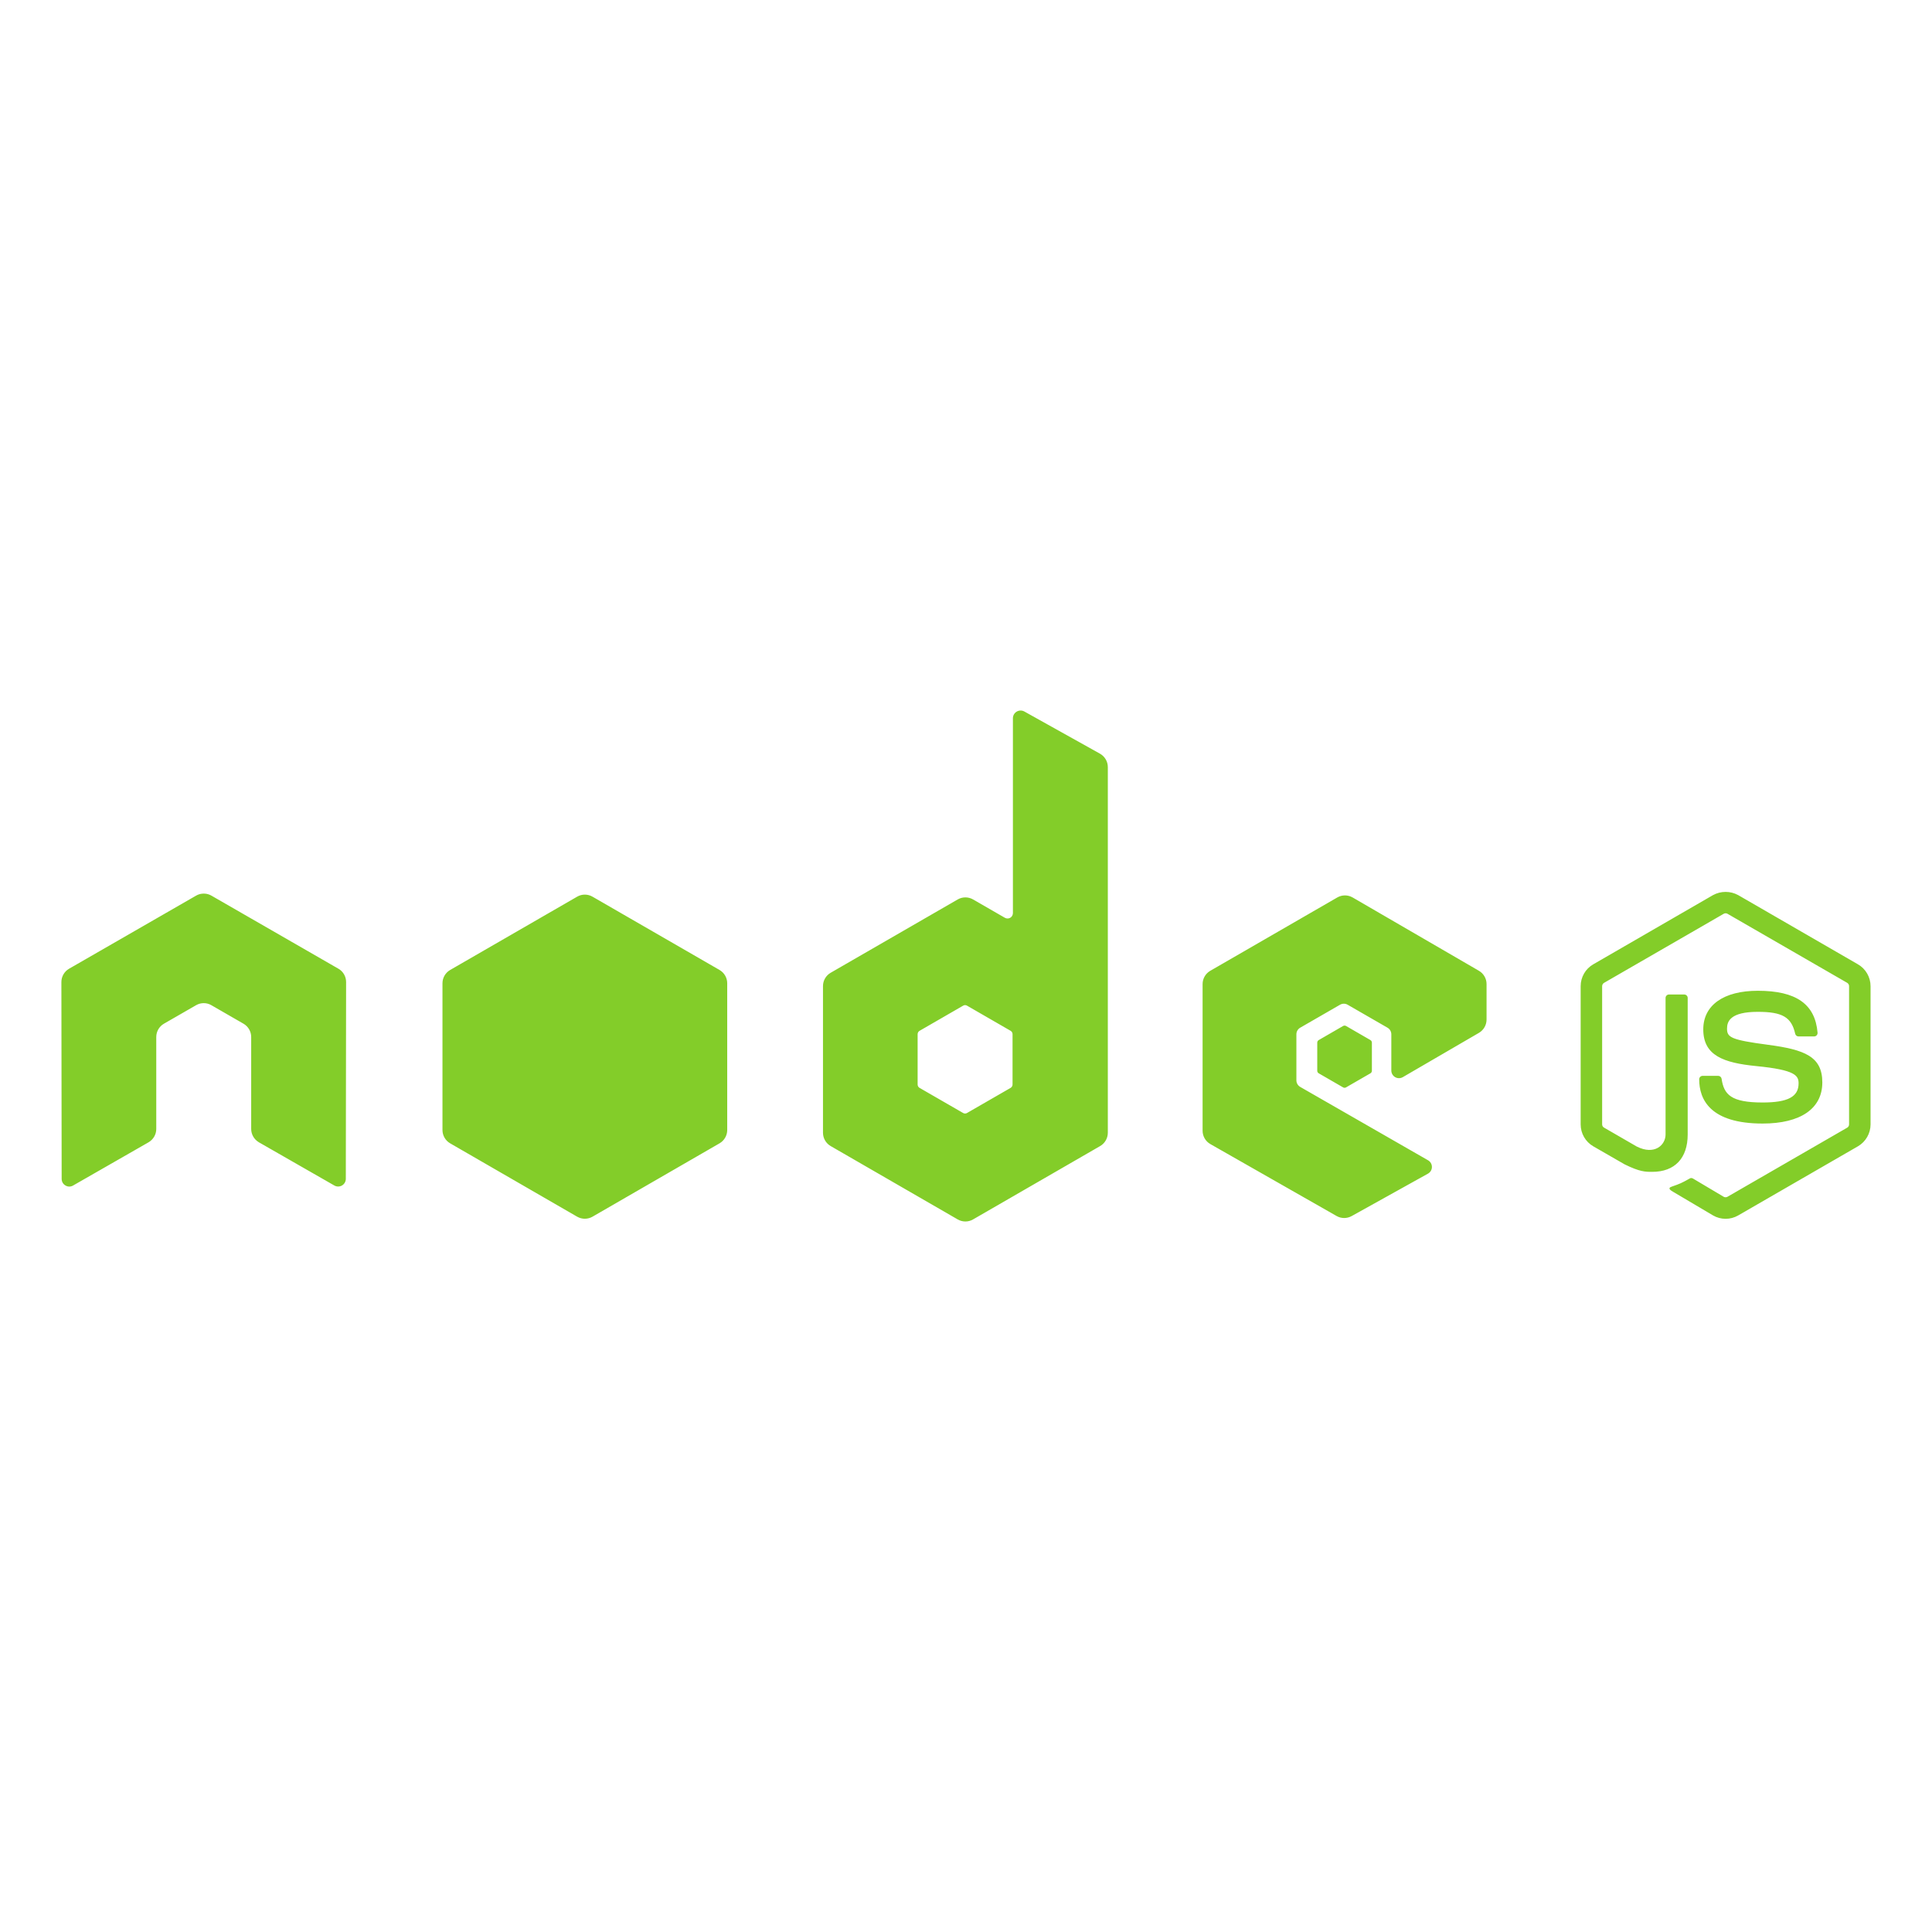
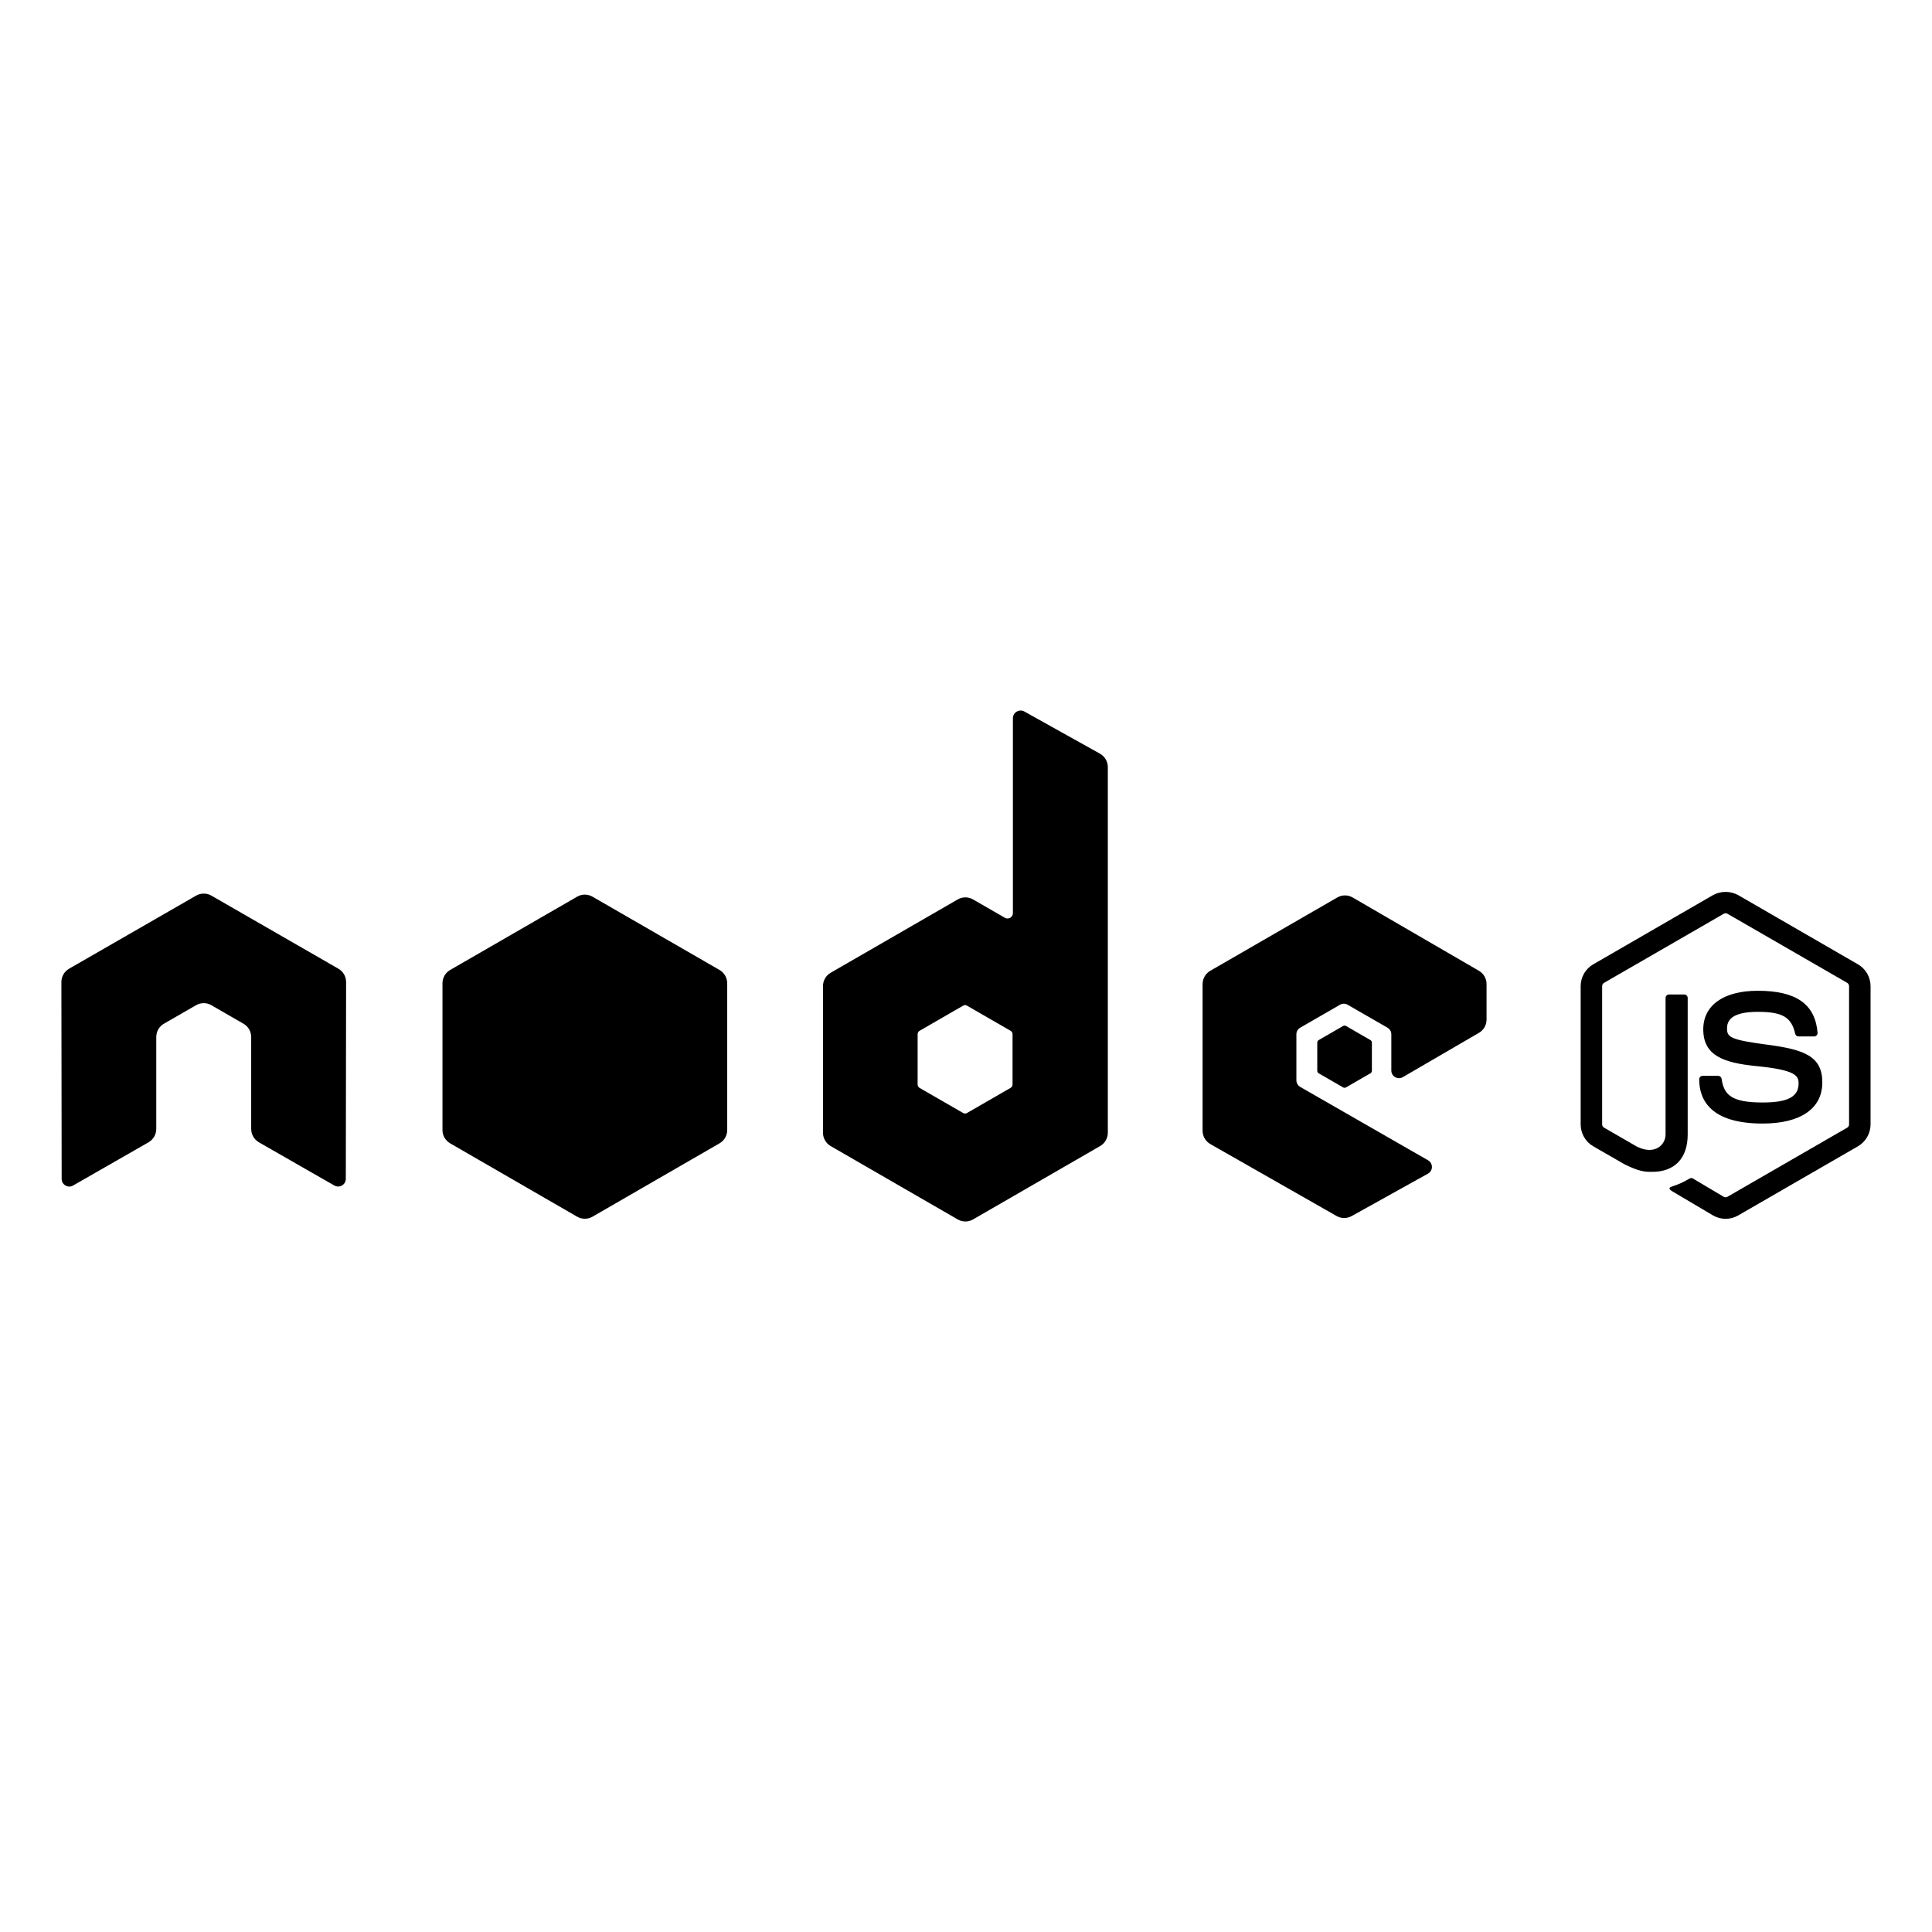
<svg xmlns="http://www.w3.org/2000/svg" viewBox="0 0 128 128">
-   <path fill="#83CD29" d="M114.325 80.749c-.29 0-.578-.076-.832-.224l-2.65-1.568c-.396-.221-.203-.3-.072-.345.528-.184.635-.227 1.198-.545.059-.033.136-.021.197.015l2.035 1.209a.261.261 0 00.246 0l7.937-4.581a.248.248 0 00.122-.215v-9.16a.256.256 0 00-.123-.219l-7.934-4.577a.254.254 0 00-.245 0l-7.933 4.578a.259.259 0 00-.125.218v9.16c0 .088.049.171.125.212l2.174 1.257c1.18.589 1.903-.105 1.903-.803v-9.045c0-.127.103-.228.23-.228h1.007c.125 0 .229.101.229.228v9.045c0 1.574-.857 2.477-2.35 2.477-.459 0-.82 0-1.828-.496l-2.081-1.198a1.676 1.676 0 01-.832-1.448v-9.16c0-.595.317-1.15.832-1.446l7.937-4.587a1.743 1.743 0 011.667 0l7.937 4.587c.514.297.833.852.833 1.446v9.16a1.68 1.68 0 01-.833 1.448l-7.937 4.582a1.651 1.651 0 01-.834.223m2.453-6.311c-3.475 0-4.202-1.595-4.202-2.932a.23.23 0 01.23-.229h1.026a.23.23 0 01.228.194c.154 1.045.617 1.572 2.718 1.572 1.671 0 2.383-.378 2.383-1.266 0-.512-.202-.891-2.8-1.146-2.172-.215-3.515-.694-3.515-2.433 0-1.601 1.35-2.557 3.612-2.557 2.543 0 3.801.883 3.96 2.777a.235.235 0 01-.06.176.236.236 0 01-.168.073h-1.031a.228.228 0 01-.223-.179c-.248-1.1-.848-1.451-2.479-1.451-1.825 0-2.037.637-2.037 1.112 0 .577.25.745 2.715 1.071 2.439.323 3.598.779 3.598 2.494.001 1.733-1.441 2.724-3.955 2.724M97.982 68.43c.313-.183.506-.517.506-.88v-2.354c0-.362-.192-.696-.506-.879l-8.364-4.856a1.017 1.017 0 00-1.019-.002l-8.416 4.859a1.018 1.018 0 00-.508.88v9.716c0 .365.196.703.514.884l8.363 4.765c.308.177.686.178.997.006l5.058-2.812a.508.508 0 00.006-.885l-8.468-4.86a.507.507 0 01-.256-.44v-3.046c0-.182.097-.349.254-.439l2.637-1.52a.505.505 0 01.507 0l2.637 1.52a.507.507 0 01.255.439v2.396a.507.507 0 00.764.44l5.039-2.932m-8.998-.456a.2.2 0 01.195 0l1.615.933c.06.035.097.1.097.169v1.865c0 .07-.037.134-.097.169l-1.615.932a.194.194 0 01-.195 0l-1.614-.932a.194.194 0 01-.098-.169v-1.865c0-.069.037-.134.098-.169l1.614-.933m-21.901 3.88c0 .09-.048.174-.127.22l-2.89 1.666a.251.251 0 01-.254 0l-2.89-1.666a.255.255 0 01-.127-.22v-3.338c0-.09.049-.175.127-.221l2.89-1.668a.248.248 0 01.255 0l2.891 1.668a.258.258 0 01.126.221v3.338zm.781-24.716a.511.511 0 00-.756.444v12.915a.359.359 0 01-.177.308.359.359 0 01-.356 0l-2.108-1.215a1.017 1.017 0 00-1.015 0l-8.418 4.858a1.018 1.018 0 00-.509.881v9.719c0 .363.194.698.508.881l8.418 4.861c.314.182.702.182 1.017 0l8.42-4.861a1.02 1.02 0 00.508-.881V50.821c0-.368-.2-.708-.521-.888l-5.011-2.795M38.238 59.407a1.014 1.014 0 011.016 0l8.418 4.857c.314.182.508.518.508.881v9.722c0 .363-.194.699-.508.881l-8.417 4.861a1.02 1.02 0 01-1.017 0l-8.415-4.861a1.02 1.02 0 01-.508-.881v-9.723c0-.362.194-.698.508-.88l8.415-4.857M22.93 65.064c0-.366-.192-.702-.508-.883l-8.415-4.843a.99.99 0 00-.464-.133h-.087a.993.993 0 00-.464.133l-8.416 4.843a1.02 1.02 0 00-.509.883l.018 13.04c0 .182.095.351.254.439a.487.487 0 00.505 0l5-2.864c.316-.188.509-.519.509-.882v-6.092c0-.364.192-.699.507-.881l2.13-1.226a.994.994 0 01.508-.137c.174 0 .352.044.507.137l2.128 1.226c.315.182.509.517.509.881v6.092c0 .363.195.696.509.882l5 2.864a.508.508 0 00.76-.439l.019-13.04" />
+   <path fill="#000" d="M114.325 80.749c-.29 0-.578-.076-.832-.224l-2.65-1.568c-.396-.221-.203-.3-.072-.345.528-.184.635-.227 1.198-.545.059-.033.136-.021.197.015l2.035 1.209a.261.261 0 00.246 0l7.937-4.581a.248.248 0 00.122-.215v-9.16a.256.256 0 00-.123-.219l-7.934-4.577a.254.254 0 00-.245 0l-7.933 4.578a.259.259 0 00-.125.218v9.16c0 .088.049.171.125.212l2.174 1.257c1.18.589 1.903-.105 1.903-.803v-9.045c0-.127.103-.228.23-.228h1.007c.125 0 .229.101.229.228v9.045c0 1.574-.857 2.477-2.35 2.477-.459 0-.82 0-1.828-.496l-2.081-1.198a1.676 1.676 0 01-.832-1.448v-9.16c0-.595.317-1.15.832-1.446l7.937-4.587a1.743 1.743 0 011.667 0l7.937 4.587c.514.297.833.852.833 1.446v9.16a1.68 1.68 0 01-.833 1.448l-7.937 4.582a1.651 1.651 0 01-.834.223m2.453-6.311c-3.475 0-4.202-1.595-4.202-2.932a.23.23 0 01.23-.229h1.026a.23.23 0 01.228.194c.154 1.045.617 1.572 2.718 1.572 1.671 0 2.383-.378 2.383-1.266 0-.512-.202-.891-2.8-1.146-2.172-.215-3.515-.694-3.515-2.433 0-1.601 1.35-2.557 3.612-2.557 2.543 0 3.801.883 3.96 2.777a.235.235 0 01-.06.176.236.236 0 01-.168.073h-1.031a.228.228 0 01-.223-.179c-.248-1.1-.848-1.451-2.479-1.451-1.825 0-2.037.637-2.037 1.112 0 .577.25.745 2.715 1.071 2.439.323 3.598.779 3.598 2.494.001 1.733-1.441 2.724-3.955 2.724M97.982 68.43c.313-.183.506-.517.506-.88v-2.354c0-.362-.192-.696-.506-.879l-8.364-4.856a1.017 1.017 0 00-1.019-.002l-8.416 4.859a1.018 1.018 0 00-.508.88v9.716c0 .365.196.703.514.884l8.363 4.765c.308.177.686.178.997.006l5.058-2.812a.508.508 0 00.006-.885l-8.468-4.86a.507.507 0 01-.256-.44v-3.046c0-.182.097-.349.254-.439l2.637-1.52a.505.505 0 01.507 0l2.637 1.52a.507.507 0 01.255.439v2.396a.507.507 0 00.764.44l5.039-2.932m-8.998-.456a.2.2 0 01.195 0l1.615.933c.06.035.097.1.097.169v1.865c0 .07-.037.134-.097.169l-1.615.932a.194.194 0 01-.195 0l-1.614-.932a.194.194 0 01-.098-.169v-1.865c0-.069.037-.134.098-.169l1.614-.933m-21.901 3.88c0 .09-.048.174-.127.22l-2.89 1.666a.251.251 0 01-.254 0l-2.89-1.666a.255.255 0 01-.127-.22v-3.338c0-.09.049-.175.127-.221l2.89-1.668a.248.248 0 01.255 0l2.891 1.668a.258.258 0 01.126.221v3.338zm.781-24.716a.511.511 0 00-.756.444v12.915a.359.359 0 01-.177.308.359.359 0 01-.356 0l-2.108-1.215a1.017 1.017 0 00-1.015 0l-8.418 4.858a1.018 1.018 0 00-.509.881v9.719c0 .363.194.698.508.881l8.418 4.861c.314.182.702.182 1.017 0l8.42-4.861a1.02 1.02 0 00.508-.881V50.821c0-.368-.2-.708-.521-.888l-5.011-2.795M38.238 59.407a1.014 1.014 0 011.016 0l8.418 4.857c.314.182.508.518.508.881v9.722c0 .363-.194.699-.508.881l-8.417 4.861a1.02 1.02 0 01-1.017 0l-8.415-4.861a1.02 1.02 0 01-.508-.881v-9.723c0-.362.194-.698.508-.88l8.415-4.857M22.93 65.064c0-.366-.192-.702-.508-.883l-8.415-4.843a.99.99 0 00-.464-.133h-.087a.993.993 0 00-.464.133l-8.416 4.843a1.02 1.02 0 00-.509.883l.018 13.04c0 .182.095.351.254.439a.487.487 0 00.505 0l5-2.864c.316-.188.509-.519.509-.882v-6.092c0-.364.192-.699.507-.881l2.13-1.226a.994.994 0 01.508-.137c.174 0 .352.044.507.137l2.128 1.226c.315.182.509.517.509.881v6.092c0 .363.195.696.509.882l5 2.864a.508.508 0 00.76-.439l.019-13.04" />
</svg>
